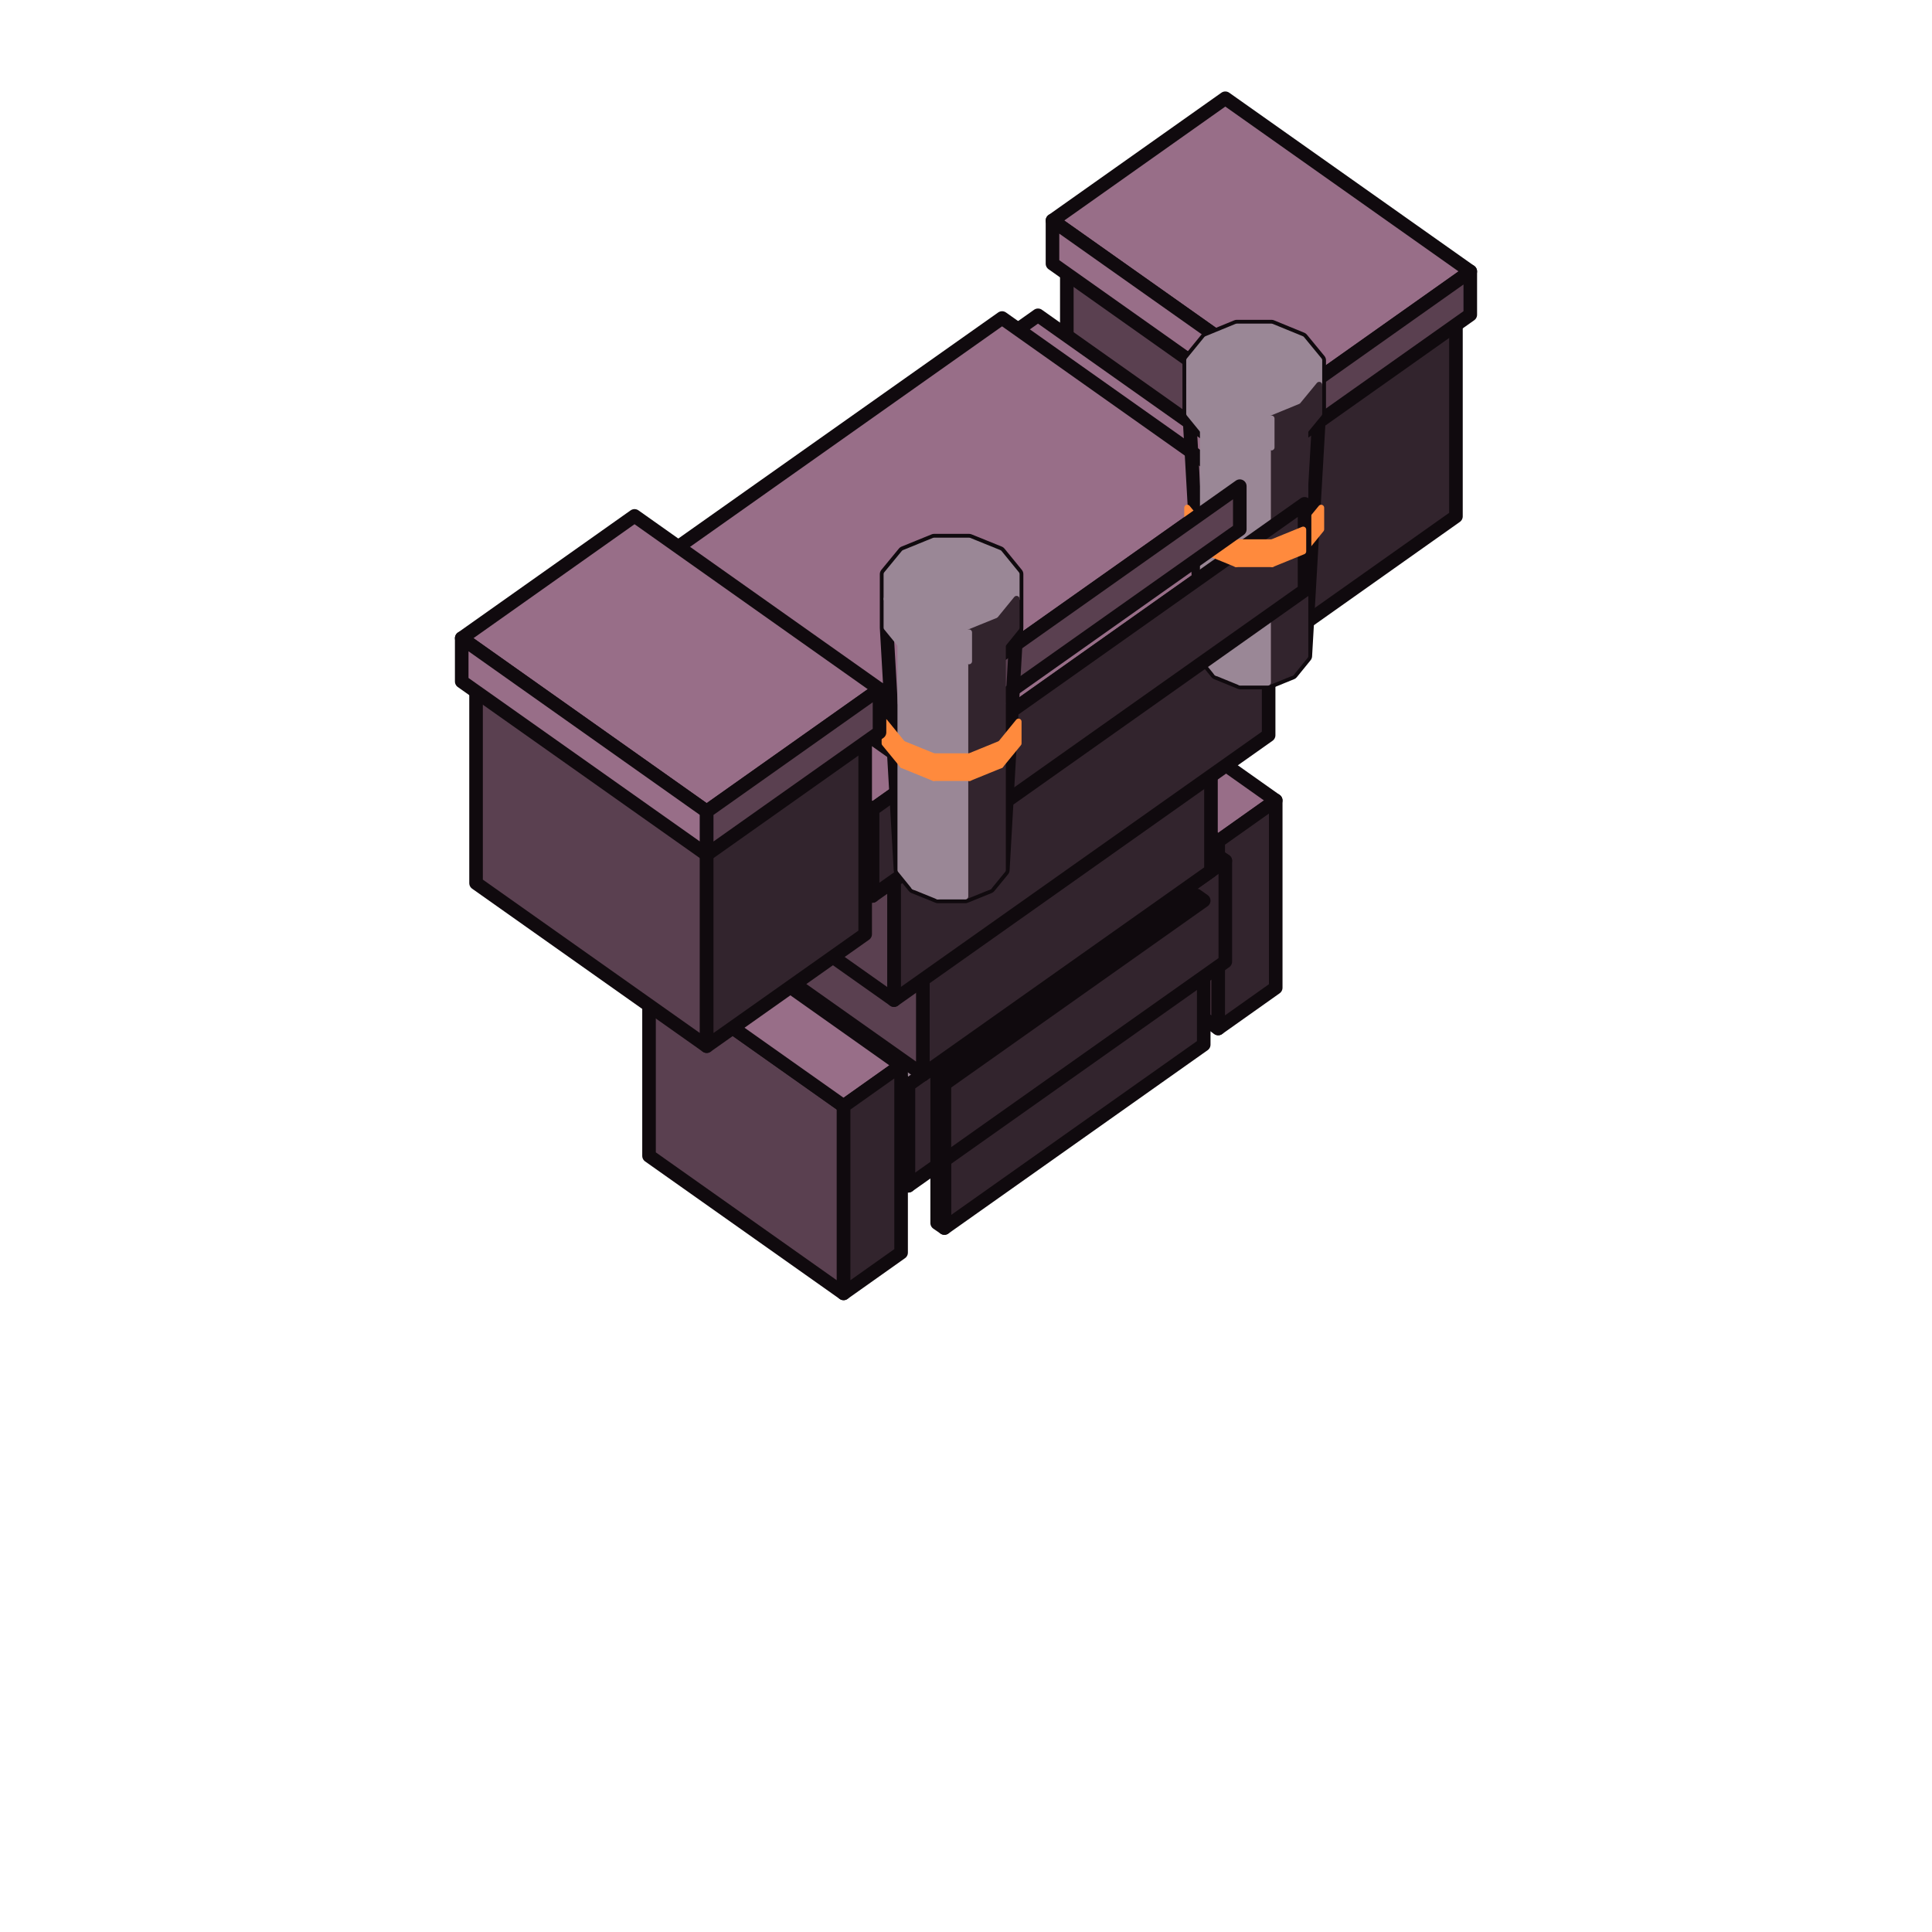
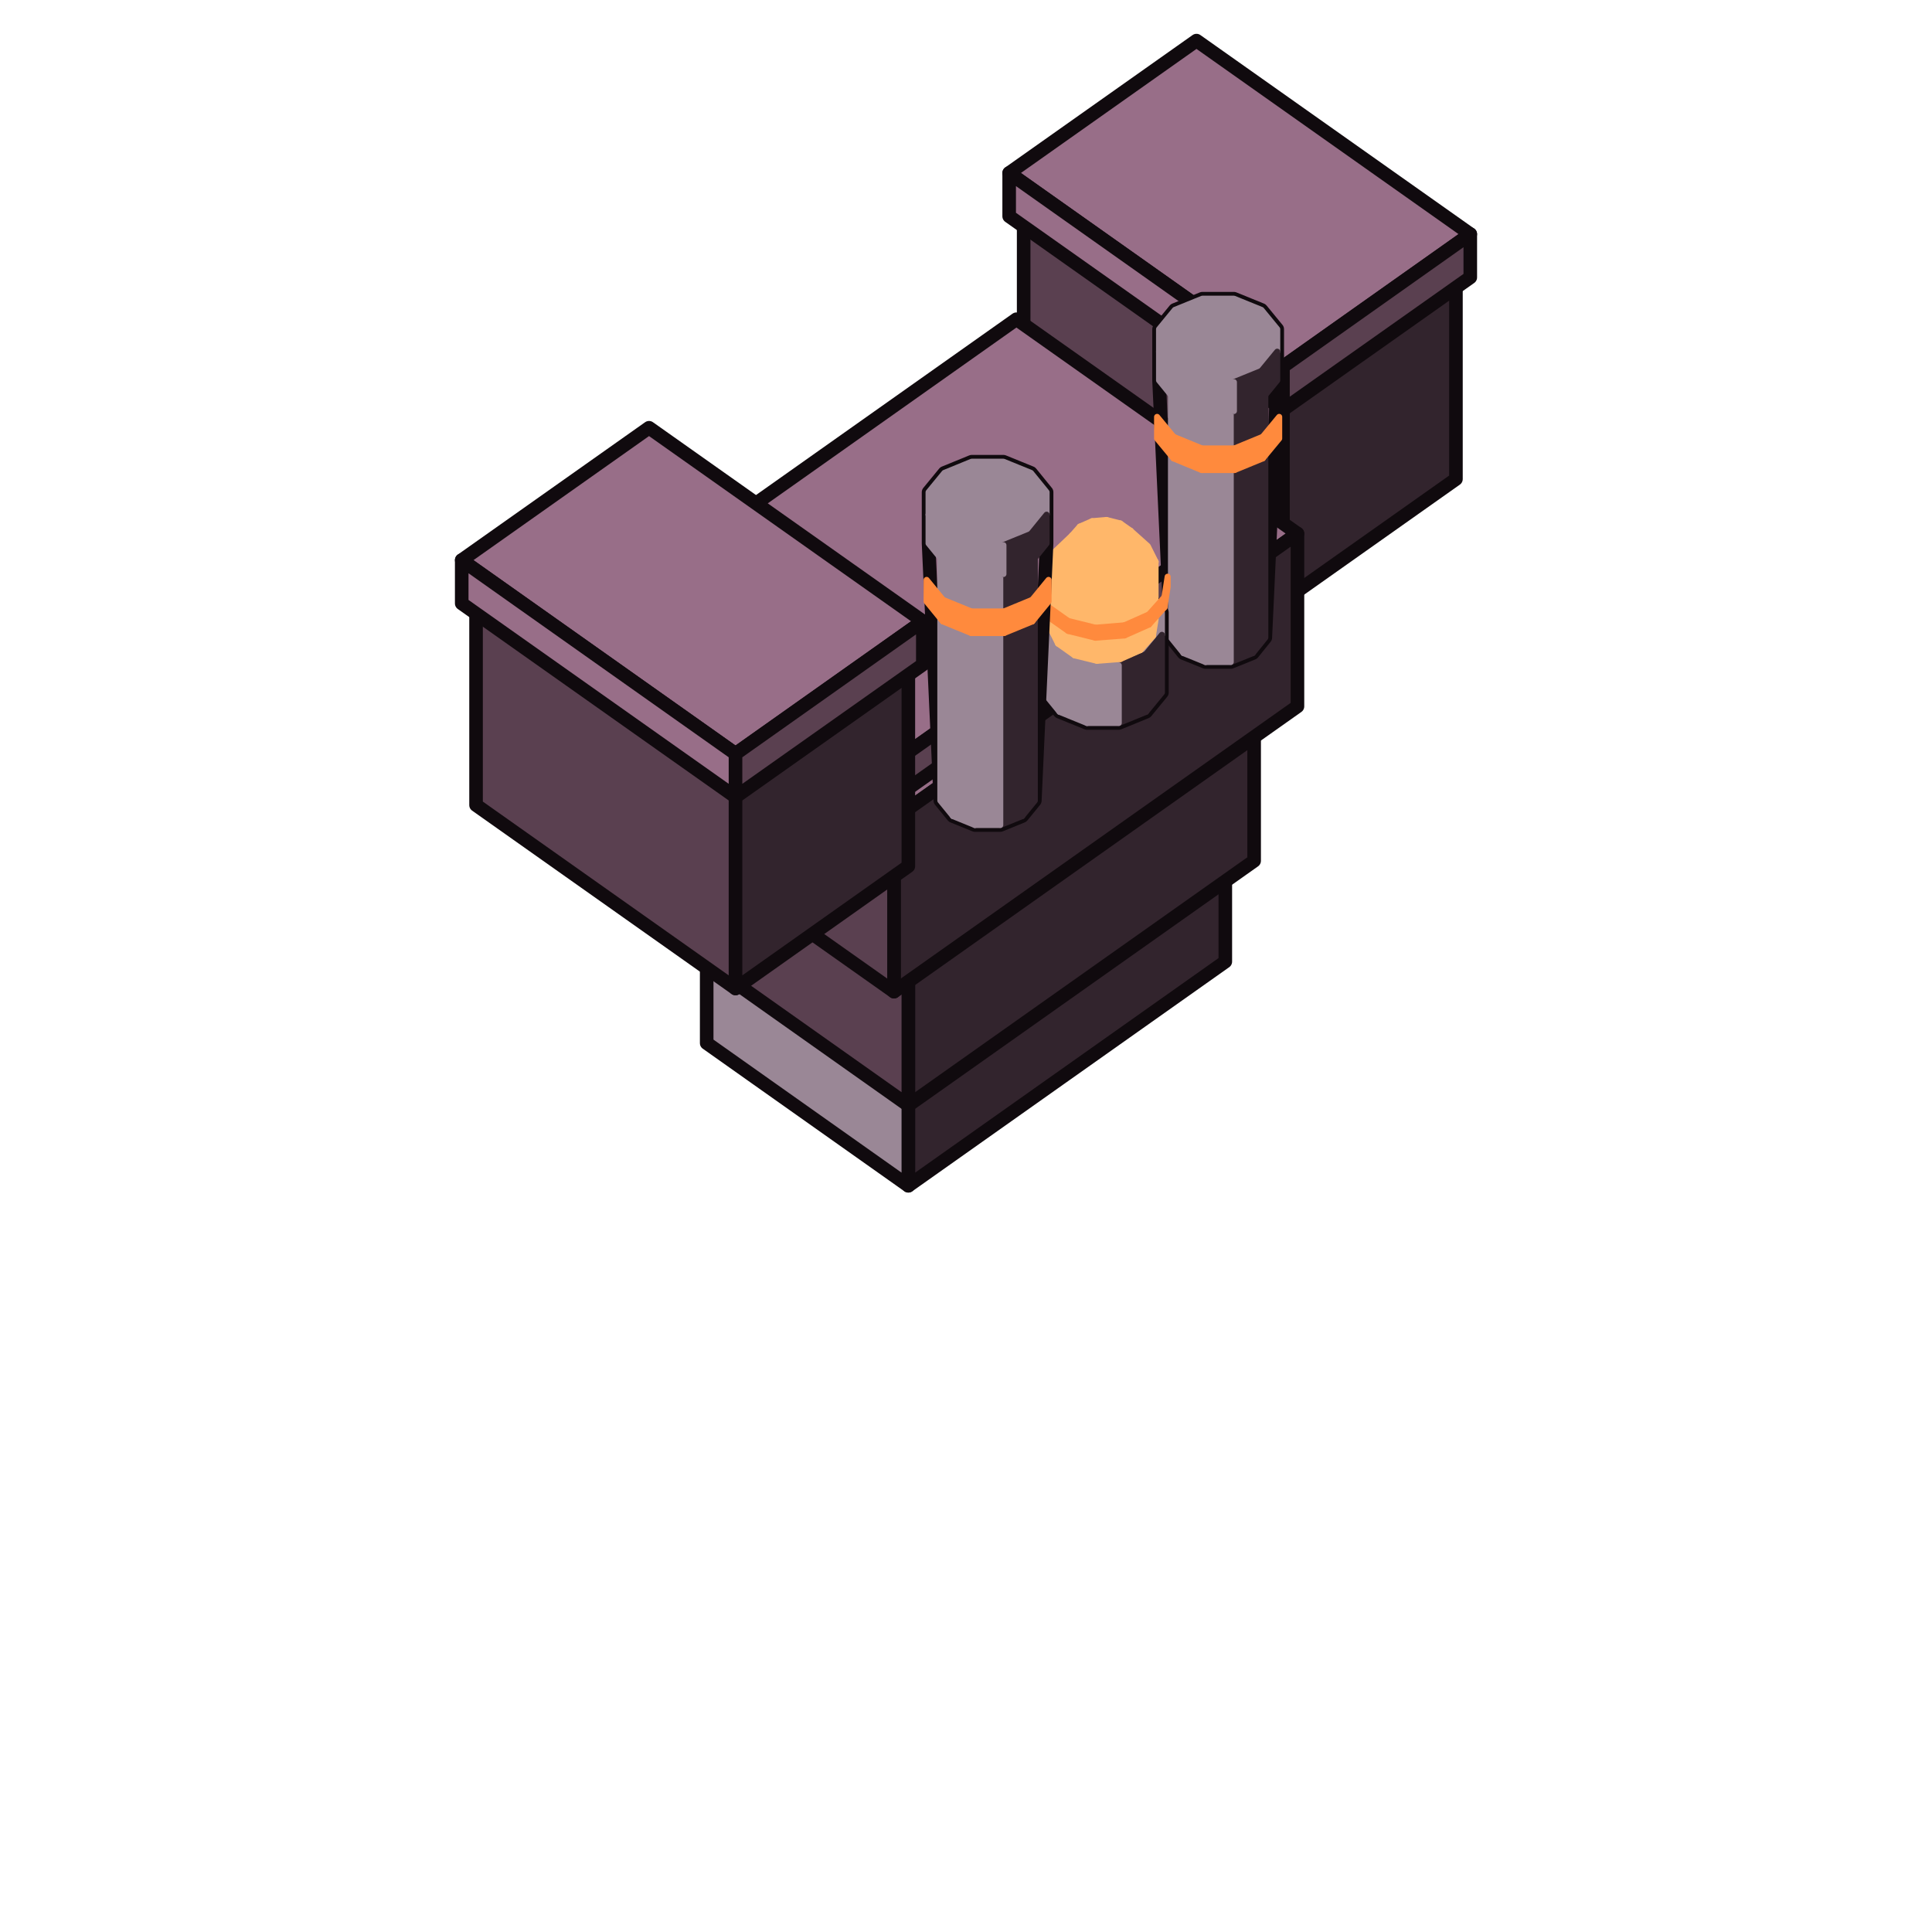
<svg xmlns="http://www.w3.org/2000/svg" viewBox="0 0 128 128" width="128" height="128" data-part-id="jugg_body" data-type="body" data-direction="west">
  <g stroke="#100a0e" stroke-width="0.9" stroke-linejoin="round">
-     <path d="M50.16 66.23 L59.7 59.48 L59.7 57.57 L50.16 64.32 Z" fill="#ff8a3d" stroke="none" />
-     <path d="M59.7 57.57 L59.13 57.17 L49.59 63.92 L50.16 64.32 Z" fill="#ff8a3d" stroke="none" />
-     <path d="M67.82 59.03 L80.71 68.14 L80.71 55.73 L67.82 46.62 Z" fill="#5a4050" />
-     <path d="M49.2 73.15 L65.43 61.67 L65.43 50.22 L49.2 61.69 Z" fill="#32242d" />
-     <path d="M49.59 65.83 L50.16 66.23 L50.16 64.32 L49.59 63.92 Z" fill="#ff8a3d" stroke="none" />
-     <path d="M84.52 53.03 L71.64 43.92 L67.82 46.62 L80.71 55.73 Z" fill="#986e88" />
-     <path d="M80.71 68.14 L84.52 65.44 L84.52 53.03 L80.71 55.73 Z" fill="#32242d" />
-     <path d="M65.43 50.22 L63.05 48.53 L46.82 60.01 L49.2 61.69 Z" fill="#986e88" />
-     <path d="M46.82 71.46 L49.2 73.15 L49.2 61.69 L46.82 60.01 Z" fill="#5a4050" />
-     <path d="M73.07 22.47 L78.8 18.42 L78.8 15.55 L73.07 19.6 Z" fill="#ff8a3d" stroke="none" />
-     <path d="M78.8 15.55 L78.22 15.15 L72.5 19.2 L73.07 19.6 Z" fill="#ff8a3d" stroke="none" />
-     <path d="M72.5 22.06 L73.07 22.47 L73.07 19.6 L72.5 19.2 Z" fill="#ff8a3d" stroke="none" />
+     <path d="M45.39 51.64 L60.66 40.84 L60.66 39.5 L45.39 50.3 Z" fill="#ff8a3d" stroke="none" />
+     <path d="M60.66 39.5 L60.18 39.16 L44.91 49.96 L45.39 50.3 Z" fill="#ff8a3d" stroke="none" />
+     <path d="M69.73 20.62 L77.36 15.22 L77.36 12.35 L69.73 17.75 Z" fill="#ff8a3d" stroke="none" />
+     <path d="M77.36 12.35 L76.79 11.95 L69.15 17.35 L69.73 17.75 Z" fill="#ff8a3d" stroke="none" />
    <path d="M81.18 57.03 L67.82 47.58 L46.82 62.43 L60.18 71.88 Z" fill="#9a8796" />
-     <path d="M62.57 81.36 L79.75 69.21 L79.75 59.67 L62.57 71.82 Z" fill="#32242d" />
-     <path d="M47.01 48.95 L60.37 39.5 L60.37 30.34 L47.01 39.79 Z" fill="#32242d" />
+     <path d="M69.15 20.21 L69.73 20.62 L69.73 17.75 L69.15 17.35 Z" fill="#ff8a3d" stroke="none" />
+     <path d="M44.43 55.57 L63.52 42.07 L63.52 26.8 L44.43 40.3 Z" fill="#32242d" />
+     <path d="M44.91 51.3 L45.39 51.64 L45.39 50.3 L44.91 49.96 Z" fill="#ff8a3d" stroke="none" />
    <path d="M60.18 78.56 L81.18 63.71 L81.18 57.03 L60.18 71.88 Z" fill="#32242d" />
-     <path d="M43.95 52.76 L64.95 37.91 L64.95 25.5 L43.95 40.35 Z" fill="#32242d" />
-     <path d="M70.68 30.84 L85.96 41.64 L85.96 28.27 L70.68 17.47 Z" fill="#5a4050" />
-     <path d="M79.75 59.67 L79.27 59.33 L62.09 71.48 L62.57 71.82 Z" fill="#5a4050" />
-     <path d="M60.37 30.34 L59.7 29.86 L46.34 39.31 L47.01 39.79 Z" fill="#5a4050" />
+     <path d="M45.39 40.18 L60.66 29.38 L60.66 28.04 L45.39 38.84 Z" fill="#ff8a3d" stroke="none" />
    <path d="M46.82 69.11 L60.18 78.56 L60.18 71.88 L46.82 62.43 Z" fill="#9a8796" />
-     <path d="M80.23 50.06 L65.91 39.94 L46.82 53.44 L61.14 63.56 Z" fill="#986e88" />
-     <path d="M96.46 20.85 L81.18 10.05 L70.68 17.47 L85.96 28.27 Z" fill="#986e88" />
-     <path d="M85.96 41.64 L96.46 34.21 L96.46 20.85 L85.96 28.27 Z" fill="#32242d" />
-     <path d="M46.05 39.89 L61.33 29.09 L61.33 27.56 L46.05 38.36 Z" fill="#ff8a3d" stroke="none" />
-     <path d="M43.0 76.58 L55.89 85.69 L55.89 73.28 L43.0 64.17 Z" fill="#5a4050" />
-     <path d="M46.34 48.48 L47.01 48.95 L47.01 39.79 L46.34 39.31 Z" fill="#32242d" />
-     <path d="M61.33 27.56 L60.75 27.16 L45.48 37.96 L46.05 38.36 Z" fill="#ff8a3d" stroke="none" />
-     <path d="M62.09 81.03 L62.57 81.36 L62.57 71.82 L62.09 71.48 Z" fill="#32242d" />
-     <path d="M97.41 17.98 L81.18 6.51 L69.73 14.61 L85.96 26.08 Z" fill="#986e88" />
-     <path d="M64.95 25.5 L64.19 24.96 L43.19 39.81 L43.95 40.35 Z" fill="#5a4050" />
-     <path d="M61.14 71.2 L80.23 57.7 L80.23 50.06 L61.14 63.56 Z" fill="#32242d" />
-     <path d="M46.82 61.08 L61.14 71.2 L61.14 63.56 L46.82 53.44 Z" fill="#5a4050" />
-     <path d="M59.7 70.58 L46.82 61.47 L43.0 64.17 L55.89 73.28 Z" fill="#986e88" />
-     <path d="M55.89 85.69 L59.7 82.99 L59.7 70.58 L55.89 73.28 Z" fill="#32242d" />
-     <path d="M69.73 17.47 L85.96 28.95 L85.96 26.08 L69.73 14.61 Z" fill="#986e88" />
-     <path d="M43.19 52.22 L43.95 52.76 L43.95 40.35 L43.19 39.81 Z" fill="#32242d" />
-     <path d="M84.05 40.12 L67.34 28.31 L42.52 45.86 L59.23 57.67 Z" fill="#986e88" />
-     <path d="M45.48 39.48 L46.05 39.89 L46.05 38.36 L45.48 37.96 Z" fill="#ff8a3d" stroke="none" />
-     <path d="M85.96 28.95 L97.41 20.85 L97.41 17.98 L85.96 26.08 Z" fill="#5a4050" />
-     <path d="M59.23 66.26 L84.05 48.71 L84.05 40.12 L59.23 57.67 Z" fill="#32242d" />
-     <path d="M86.43 33.38 L68.77 20.89 L40.14 41.14 L57.8 53.63 Z" fill="#986e88" />
-     <path d="M42.52 54.45 L59.23 66.26 L59.23 57.67 L42.52 45.86 Z" fill="#5a4050" />
-     <path d="M82.14 32.21 L66.39 21.07 L44.43 36.59 L60.18 47.73 Z" fill="#986e88" />
-     <path d="M78.79 23.87 L79.94 22.46 L81.94 21.64 L84.24 21.64 L86.24 22.46 L87.4 23.87 L87.4 27.41 L86.48 43.46 L85.57 44.58 L84.0 45.22 L82.18 45.22 L80.61 44.58 L79.7 43.46 L78.79 27.41 Z" fill="none" />
-     <path d="M79.7 43.46 L80.61 44.58 L80.61 28.35 L79.7 27.24 Z" fill="#9a8796" stroke="#9a8796" stroke-width="0.4" />
-     <path d="M85.57 44.58 L86.48 43.46 L86.48 27.24 L85.57 28.35 Z" fill="#32242d" stroke="#32242d" stroke-width="0.4" />
-     <path d="M80.61 44.58 L82.18 45.22 L82.18 28.99 L80.61 28.35 Z" fill="#9a8796" stroke="#9a8796" stroke-width="0.4" />
-     <path d="M84.0 45.22 L85.57 44.58 L85.57 28.35 L84.0 28.99 Z" fill="#32242d" stroke="#32242d" stroke-width="0.4" />
-     <path d="M82.18 45.22 L84.0 45.22 L84.0 28.99 L82.18 28.99 Z" fill="#9a8796" stroke="#9a8796" stroke-width="0.4" />
-     <path d="M78.66 35.07 L79.85 36.53 L79.85 35.09 L78.66 33.64 Z" fill="#ff8a3d" stroke="#ff8a3d" stroke-width="0.4" />
-     <path d="M86.34 36.53 L87.53 35.07 L87.53 33.64 L86.34 35.09 Z" fill="#ff8a3d" stroke="#ff8a3d" stroke-width="0.4" />
-     <path d="M57.8 59.36 L86.43 39.11 L86.43 33.38 L57.8 53.63 Z" fill="#32242d" />
-     <path d="M79.85 36.53 L81.9 37.37 L81.9 35.93 L79.85 35.09 Z" fill="#ff8a3d" stroke="#ff8a3d" stroke-width="0.4" />
-     <path d="M84.28 37.37 L86.34 36.53 L86.34 35.09 L84.28 35.93 Z" fill="#ff8a3d" stroke="#ff8a3d" stroke-width="0.4" />
-     <path d="M81.9 37.37 L84.28 37.37 L84.28 35.93 L81.9 35.93 Z" fill="#ff8a3d" stroke="#ff8a3d" stroke-width="0.4" />
-     <path d="M60.18 50.59 L82.14 35.07 L82.14 32.21 L60.18 47.73 Z" fill="#5a4050" />
-     <path d="M40.14 46.87 L57.8 59.36 L57.8 53.63 L40.14 41.14 Z" fill="#5a4050" />
-     <path d="M79.94 22.46 L78.79 23.87 L78.79 25.5 L79.94 26.91 L81.94 27.73 L84.24 27.73 L86.24 26.91 L87.4 25.5 L87.4 23.87 L86.24 22.46 L84.24 21.64 L81.94 21.64 Z" fill="#9a8796" stroke="#9a8796" stroke-width="0.4" />
-     <path d="M33.93 50.14 L39.66 46.09 L39.66 43.23 L33.93 47.28 Z" fill="#ff8a3d" stroke="none" />
-     <path d="M44.43 39.46 L60.18 50.59 L60.18 47.73 L44.43 36.59 Z" fill="#986e88" />
-     <path d="M39.66 43.23 L39.09 42.82 L33.36 46.87 L33.93 47.28 Z" fill="#ff8a3d" stroke="none" />
-     <path d="M78.79 27.41 L79.94 28.82 L79.94 26.91 L78.79 25.5 Z" fill="#9a8796" stroke="#9a8796" stroke-width="0.4" />
-     <path d="M86.24 28.82 L87.4 27.41 L87.4 25.5 L86.24 26.91 Z" fill="#32242d" stroke="#32242d" stroke-width="0.4" />
-     <path d="M33.36 49.74 L33.93 50.14 L33.93 47.28 L33.36 46.87 Z" fill="#ff8a3d" stroke="none" />
-     <path d="M79.94 28.82 L81.94 29.64 L81.94 27.73 L79.94 26.91 Z" fill="#9a8796" stroke="#9a8796" stroke-width="0.4" />
-     <path d="M84.24 29.64 L86.24 28.82 L86.24 26.91 L84.24 27.73 Z" fill="#32242d" stroke="#32242d" stroke-width="0.4" />
-     <path d="M81.94 29.64 L84.24 29.64 L84.24 27.73 L81.94 27.73 Z" fill="#9a8796" stroke="#9a8796" stroke-width="0.4" />
-     <path d="M31.54 58.51 L46.82 69.31 L46.82 55.95 L31.54 45.15 Z" fill="#5a4050" />
-     <path d="M58.74 38.04 L59.9 36.63 L61.89 35.82 L64.2 35.82 L66.2 36.63 L67.35 38.04 L67.35 41.58 L66.44 57.64 L65.53 58.75 L63.95 59.39 L62.14 59.39 L60.56 58.75 L59.66 57.64 L58.74 41.58 Z" fill="none" />
-     <path d="M59.66 57.64 L60.56 58.75 L60.56 42.52 L59.66 41.41 Z" fill="#9a8796" stroke="#9a8796" stroke-width="0.4" />
-     <path d="M65.53 58.75 L66.44 57.64 L66.44 41.41 L65.53 42.52 Z" fill="#32242d" stroke="#32242d" stroke-width="0.4" />
-     <path d="M57.32 48.52 L42.04 37.72 L31.54 45.15 L46.82 55.95 Z" fill="#986e88" />
-     <path d="M60.56 58.75 L62.14 59.39 L62.14 43.17 L60.56 42.52 Z" fill="#9a8796" stroke="#9a8796" stroke-width="0.4" />
-     <path d="M63.95 59.39 L65.53 58.75 L65.53 42.52 L63.95 43.17 Z" fill="#32242d" stroke="#32242d" stroke-width="0.4" />
-     <path d="M62.14 59.39 L63.95 59.39 L63.95 43.17 L62.14 43.17 Z" fill="#9a8796" stroke="#9a8796" stroke-width="0.4" />
-     <path d="M58.61 49.25 L59.8 50.7 L59.8 49.27 L58.61 47.81 Z" fill="#ff8a3d" stroke="#ff8a3d" stroke-width="0.4" />
-     <path d="M66.29 50.7 L67.48 49.25 L67.48 47.81 L66.29 49.27 Z" fill="#ff8a3d" stroke="#ff8a3d" stroke-width="0.4" />
-     <path d="M46.82 69.31 L57.32 61.89 L57.32 48.52 L46.82 55.95 Z" fill="#32242d" />
-     <path d="M59.8 50.7 L61.86 51.54 L61.86 50.11 L59.8 49.27 Z" fill="#ff8a3d" stroke="#ff8a3d" stroke-width="0.4" />
-     <path d="M64.23 51.54 L66.29 50.7 L66.29 49.27 L64.23 50.11 Z" fill="#ff8a3d" stroke="#ff8a3d" stroke-width="0.4" />
-     <path d="M61.86 51.54 L64.23 51.54 L64.23 50.11 L61.86 50.11 Z" fill="#ff8a3d" stroke="#ff8a3d" stroke-width="0.4" />
-     <path d="M58.27 45.66 L42.04 34.18 L30.59 42.28 L46.82 53.76 Z" fill="#986e88" />
-     <path d="M59.9 36.63 L58.74 38.04 L58.74 39.68 L59.9 41.09 L61.89 41.9 L64.2 41.9 L66.2 41.09 L67.35 39.68 L67.35 38.04 L66.2 36.63 L64.2 35.82 L61.89 35.82 Z" fill="#9a8796" stroke="#9a8796" stroke-width="0.4" />
-     <path d="M30.59 45.15 L46.82 56.62 L46.82 53.76 L30.59 42.28 Z" fill="#986e88" />
-     <path d="M58.74 41.58 L59.9 43.0 L59.9 41.09 L58.74 39.68 Z" fill="#9a8796" stroke="#9a8796" stroke-width="0.4" />
-     <path d="M66.2 43.0 L67.35 41.58 L67.35 39.68 L66.2 41.09 Z" fill="#32242d" stroke="#32242d" stroke-width="0.4" />
-     <path d="M46.82 56.62 L58.27 48.52 L58.27 45.66 L46.82 53.76 Z" fill="#5a4050" />
-     <path d="M59.9 43.0 L61.89 43.81 L61.89 41.9 L59.9 41.09 Z" fill="#9a8796" stroke="#9a8796" stroke-width="0.4" />
-     <path d="M64.2 43.81 L66.2 43.0 L66.2 41.09 L64.2 41.9 Z" fill="#32242d" stroke="#32242d" stroke-width="0.4" />
-     <path d="M61.89 43.81 L64.2 43.81 L64.2 41.9 L61.89 41.9 Z" fill="#9a8796" stroke="#9a8796" stroke-width="0.4" />
+     <path d="M60.66 28.04 L60.18 27.71 L44.91 38.51 L45.39 38.84 Z" fill="#ff8a3d" stroke="none" />
+     <path d="M63.52 26.8 L62.57 26.12 L43.48 39.62 L44.43 40.3 Z" fill="#5a4050" />
+     <path d="M83.09 47.48 L66.86 36.0 L43.95 52.2 L60.18 63.68 Z" fill="#986e88" />
+     <path d="M43.48 54.89 L44.43 55.57 L44.43 40.3 L43.48 39.62 Z" fill="#32242d" />
+     <path d="M67.82 27.69 L85.0 39.84 L85.0 26.48 L67.82 14.33 Z" fill="#5a4050" />
+     <path d="M60.18 73.23 L83.09 57.03 L83.09 47.48 L60.18 63.68 Z" fill="#32242d" />
+     <path d="M96.46 18.38 L79.27 6.23 L67.82 14.33 L85.0 26.48 Z" fill="#986e88" />
+     <path d="M44.91 39.84 L45.39 40.18 L45.39 38.84 L44.91 38.51 Z" fill="#ff8a3d" stroke="none" />
+     <path d="M85.0 39.84 L96.46 31.74 L96.46 18.38 L85.0 26.48 Z" fill="#32242d" />
+     <path d="M97.41 15.51 L79.27 2.69 L66.86 11.46 L85.0 24.29 Z" fill="#986e88" />
+     <path d="M43.95 61.75 L60.18 73.23 L60.18 63.68 L43.95 52.2 Z" fill="#5a4050" />
+     <path d="M66.86 14.33 L85.0 27.15 L85.0 24.29 L66.86 11.46 Z" fill="#986e88" />
+     <path d="M85.96 35.35 L67.34 22.19 L40.61 41.09 L59.23 54.25 Z" fill="#986e88" />
+     <path d="M84.05 32.96 L67.34 21.15 L42.52 38.7 L59.23 50.51 Z" fill="#986e88" />
+     <path d="M85.0 27.15 L97.41 18.38 L97.41 15.51 L85.0 24.29 Z" fill="#5a4050" />
+     <path d="M59.23 65.7 L85.96 46.8 L85.96 35.35 L59.23 54.25 Z" fill="#32242d" />
+     <path d="M40.61 52.54 L59.23 65.7 L59.23 54.25 L40.61 41.09 Z" fill="#5a4050" />
+     <path d="M59.23 52.9 L84.05 35.35 L84.05 32.96 L59.23 50.51 Z" fill="#5a4050" />
+     <path d="M76.79 21.81 L77.84 20.53 L79.66 19.79 L81.75 19.79 L83.57 20.53 L84.62 21.81 L84.62 25.2 L83.83 42.24 L83.0 43.27 L81.54 43.86 L79.87 43.86 L78.41 43.27 L77.58 42.24 L76.79 25.2 Z" fill="none" />
+     <path d="M77.58 42.24 L78.41 43.27 L78.41 26.08 L77.58 25.06 Z" fill="#9a8796" stroke="#9a8796" stroke-width="0.4" />
+     <path d="M83.0 43.27 L83.83 42.24 L83.83 25.06 L83.0 26.08 Z" fill="#32242d" stroke="#32242d" stroke-width="0.4" />
+     <path d="M78.41 43.27 L79.87 43.86 L79.87 26.68 L78.41 26.08 Z" fill="#9a8796" stroke="#9a8796" stroke-width="0.4" />
+     <path d="M81.54 43.86 L83.0 43.27 L83.0 26.08 L81.54 26.68 Z" fill="#32242d" stroke="#32242d" stroke-width="0.4" />
+     <path d="M79.87 43.86 L81.54 43.86 L81.54 26.68 L79.87 26.68 Z" fill="#9a8796" stroke="#9a8796" stroke-width="0.4" />
+     <path d="M69.16 40.58 L70.2 39.29 L72.02 38.55 L74.12 38.55 L75.93 39.29 L76.98 40.58 L76.98 45.88 L75.93 47.16 L74.12 47.9 L72.02 47.9 L70.2 47.16 L69.16 45.88 Z" fill="none" />
+     <path d="M42.52 41.09 L59.23 52.9 L59.23 50.51 L42.52 38.7 Z" fill="#986e88" />
+     <path d="M33.45 46.27 L41.09 40.87 L41.09 38.0 L33.45 43.4 Z" fill="#ff8a3d" stroke="none" />
+     <path d="M70.2 39.29 L69.16 40.58 L69.16 42.06 L70.2 43.34 L72.02 44.08 L74.12 44.08 L75.93 43.34 L76.98 42.06 L76.98 40.58 L75.93 39.29 L74.12 38.55 L72.02 38.55 Z" fill="#9a8796" stroke="#9a8796" stroke-width="0.4" />
+     <path d="M69.16 45.88 L70.2 47.16 L70.2 43.34 L69.16 42.06 Z" fill="#9a8796" stroke="#9a8796" stroke-width="0.4" />
+     <path d="M75.93 47.16 L76.98 45.88 L76.98 42.06 L75.93 43.34 Z" fill="#32242d" stroke="#32242d" stroke-width="0.4" />
+     <path d="M41.09 38.0 L40.52 37.6 L32.88 43.0 L33.45 43.4 Z" fill="#ff8a3d" stroke="none" />
+     <path d="M70.2 47.16 L72.02 47.9 L72.02 44.08 L70.2 43.34 Z" fill="#9a8796" stroke="#9a8796" stroke-width="0.4" />
+     <path d="M74.12 47.9 L75.93 47.16 L75.93 43.34 L74.12 44.08 Z" fill="#32242d" stroke="#32242d" stroke-width="0.4" />
+     <path d="M72.02 47.9 L74.12 47.9 L74.12 44.08 L72.02 44.08 Z" fill="#9a8796" stroke="#9a8796" stroke-width="0.4" />
+     <path d="M76.38 42.14 L76.56 41.04 L76.56 37.22 L76.38 38.32 Z" fill="#ffb76a" stroke="#ffb76a" stroke-width="0.4" />
+     <path d="M76.66 29.05 L77.75 30.37 L77.75 28.94 L76.66 27.62 Z" fill="#ff8a3d" stroke="#ff8a3d" stroke-width="0.4" />
+     <path d="M83.66 30.37 L84.75 29.05 L84.75 27.62 L83.66 28.94 Z" fill="#ff8a3d" stroke="#ff8a3d" stroke-width="0.4" />
+     <path d="M77.15 40.23 L77.36 38.88 L77.36 38.21 L77.15 39.56 Z" fill="#ff8a3d" stroke="#ff8a3d" stroke-width="0.4" />
+     <path d="M69.58 41.6 L70.1 42.64 L70.1 38.82 L69.58 37.78 Z" fill="#ffb76a" stroke="#ffb76a" stroke-width="0.4" />
+     <path d="M32.88 45.86 L33.45 46.27 L33.45 43.4 L32.88 43.0 Z" fill="#ff8a3d" stroke="none" />
+     <path d="M76.56 37.22 L76.04 36.18 L74.9 35.16 L75.22 35.8 Z" fill="#ffb76a" stroke="#ffb76a" stroke-width="0.4" />
+     <path d="M75.55 43.07 L76.38 42.14 L76.38 38.32 L75.55 39.26 Z" fill="#ffb76a" stroke="#ffb76a" stroke-width="0.4" />
+     <path d="M68.78 39.56 L69.41 40.84 L69.41 40.18 L68.78 38.89 Z" fill="#ff8a3d" stroke="#ff8a3d" stroke-width="0.4" />
+     <path d="M77.75 30.37 L79.62 31.14 L79.62 29.71 L77.75 28.94 Z" fill="#ff8a3d" stroke="#ff8a3d" stroke-width="0.4" />
+     <path d="M81.79 31.14 L83.66 30.37 L83.66 28.94 L81.79 29.71 Z" fill="#ff8a3d" stroke="#ff8a3d" stroke-width="0.4" />
+     <path d="M69.76 36.68 L69.58 37.78 L70.92 36.14 L71.03 35.47 Z" fill="#ffb76a" stroke="#ffb76a" stroke-width="0.4" />
+     <path d="M70.1 42.64 L71.2 43.42 L71.2 39.6 L70.1 38.82 Z" fill="#ffb76a" stroke="#ffb76a" stroke-width="0.4" />
+     <path d="M73.31 34.45 L72.36 34.53 L73.07 35.4 L73.07 35.4 Z" fill="#ffb76a" stroke="#ffb76a" stroke-width="0.4" />
+     <path d="M74.22 34.68 L73.31 34.45 L73.07 35.4 L73.07 35.4 Z" fill="#ffb76a" stroke="#ffb76a" stroke-width="0.4" />
+     <path d="M76.12 41.38 L77.15 40.23 L77.15 39.56 L76.12 40.71 Z" fill="#ff8a3d" stroke="#ff8a3d" stroke-width="0.4" />
+     <path d="M72.36 34.53 L71.54 34.89 L73.07 35.4 L73.07 35.4 Z" fill="#ffb76a" stroke="#ffb76a" stroke-width="0.4" />
+     <path d="M79.62 31.14 L81.79 31.14 L81.79 29.71 L79.62 29.71 Z" fill="#ff8a3d" stroke="#ff8a3d" stroke-width="0.4" />
+     <path d="M74.23 43.66 L75.55 43.07 L75.55 39.26 L74.23 39.84 Z" fill="#ffb76a" stroke="#ffb76a" stroke-width="0.4" />
+     <path d="M74.9 35.16 L74.22 34.68 L73.07 35.4 L73.07 35.4 Z" fill="#ffb76a" stroke="#ffb76a" stroke-width="0.4" />
+     <path d="M76.38 38.32 L76.56 37.22 L75.22 35.8 L75.11 36.48 Z" fill="#ffb76a" stroke="#ffb76a" stroke-width="0.4" />
+     <path d="M71.54 34.89 L71.03 35.47 L73.07 35.4 L73.07 35.4 Z" fill="#ffb76a" stroke="#ffb76a" stroke-width="0.4" />
+     <path d="M71.2 43.42 L72.68 43.78 L72.68 39.97 L71.2 39.6 Z" fill="#ffb76a" stroke="#ffb76a" stroke-width="0.4" />
+     <path d="M75.22 35.8 L74.9 35.16 L73.07 35.4 L73.07 35.4 Z" fill="#ffb76a" stroke="#ffb76a" stroke-width="0.4" />
+     <path d="M72.68 43.78 L74.23 43.66 L74.23 39.84 L72.68 39.97 Z" fill="#ffb76a" stroke="#ffb76a" stroke-width="0.4" />
+     <path d="M69.41 40.84 L70.77 41.8 L70.77 41.14 L69.41 40.18 Z" fill="#ff8a3d" stroke="#ff8a3d" stroke-width="0.4" />
+     <path d="M69.58 37.78 L70.1 38.82 L71.24 36.79 L70.92 36.14 Z" fill="#ffb76a" stroke="#ffb76a" stroke-width="0.4" />
+     <path d="M71.03 35.47 L70.92 36.14 L73.07 35.4 L73.07 35.4 Z" fill="#ffb76a" stroke="#ffb76a" stroke-width="0.4" />
+     <path d="M77.84 20.53 L76.79 21.81 L76.79 23.3 L77.84 24.58 L79.66 25.32 L81.75 25.32 L83.57 24.58 L84.62 23.3 L84.62 21.81 L83.57 20.53 L81.75 19.79 L79.66 19.79 Z" fill="#9a8796" stroke="#9a8796" stroke-width="0.4" />
+     <path d="M75.11 36.48 L75.22 35.8 L73.07 35.4 L73.07 35.4 Z" fill="#ffb76a" stroke="#ffb76a" stroke-width="0.4" />
+     <path d="M70.92 36.14 L71.24 36.79 L73.07 35.4 L73.07 35.4 Z" fill="#ffb76a" stroke="#ffb76a" stroke-width="0.4" />
+     <path d="M74.5 42.1 L76.12 41.38 L76.12 40.71 L74.5 41.43 Z" fill="#ff8a3d" stroke="#ff8a3d" stroke-width="0.4" />
+     <path d="M75.55 39.26 L76.38 38.32 L75.11 36.48 L74.6 37.05 Z" fill="#ffb76a" stroke="#ffb76a" stroke-width="0.4" />
+     <path d="M74.6 37.05 L75.11 36.48 L73.07 35.4 L73.07 35.4 Z" fill="#ffb76a" stroke="#ffb76a" stroke-width="0.4" />
+     <path d="M71.24 36.79 L71.92 37.27 L73.07 35.4 L73.07 35.4 Z" fill="#ffb76a" stroke="#ffb76a" stroke-width="0.4" />
+     <path d="M70.77 41.8 L72.58 42.25 L72.58 41.59 L70.77 41.14 Z" fill="#ff8a3d" stroke="#ff8a3d" stroke-width="0.4" />
+     <path d="M73.78 37.41 L74.6 37.05 L73.07 35.4 L73.07 35.4 Z" fill="#ffb76a" stroke="#ffb76a" stroke-width="0.4" />
+     <path d="M70.1 38.82 L71.2 39.6 L71.92 37.27 L71.24 36.79 Z" fill="#ffb76a" stroke="#ffb76a" stroke-width="0.4" />
+     <path d="M72.58 42.25 L74.5 42.1 L74.5 41.43 L72.58 41.59 Z" fill="#ff8a3d" stroke="#ff8a3d" stroke-width="0.4" />
+     <path d="M71.92 37.27 L72.83 37.49 L73.07 35.4 L73.07 35.4 Z" fill="#ffb76a" stroke="#ffb76a" stroke-width="0.4" />
+     <path d="M72.83 37.49 L73.78 37.41 L73.07 35.4 L73.07 35.4 Z" fill="#ffb76a" stroke="#ffb76a" stroke-width="0.4" />
+     <path d="M76.79 25.2 L77.84 26.49 L77.84 24.58 L76.79 23.3 Z" fill="#9a8796" stroke="#9a8796" stroke-width="0.4" />
+     <path d="M83.57 26.49 L84.62 25.2 L84.62 23.3 L83.57 24.58 Z" fill="#32242d" stroke="#32242d" stroke-width="0.4" />
+     <path d="M74.23 39.84 L75.55 39.26 L74.6 37.05 L73.78 37.41 Z" fill="#ffb76a" stroke="#ffb76a" stroke-width="0.4" />
+     <path d="M71.2 39.6 L72.68 39.97 L72.83 37.49 L71.92 37.27 Z" fill="#ffb76a" stroke="#ffb76a" stroke-width="0.4" />
+     <path d="M72.68 39.97 L74.23 39.84 L73.78 37.41 L72.83 37.49 Z" fill="#ffb76a" stroke="#ffb76a" stroke-width="0.4" />
+     <path d="M77.84 26.49 L79.66 27.23 L79.66 25.32 L77.84 24.58 Z" fill="#9a8796" stroke="#9a8796" stroke-width="0.4" />
+     <path d="M81.75 27.23 L83.57 26.49 L83.57 24.58 L81.75 25.32 Z" fill="#32242d" stroke="#32242d" stroke-width="0.4" />
+     <path d="M79.66 27.23 L81.75 27.23 L81.75 25.32 L79.66 25.32 Z" fill="#9a8796" stroke="#9a8796" stroke-width="0.4" />
+     <path d="M61.52 32.61 L62.57 31.33 L64.38 30.59 L66.48 30.59 L68.3 31.33 L69.34 32.61 L69.34 36.0 L68.56 53.04 L67.72 54.07 L66.27 54.66 L64.59 54.66 L63.14 54.07 L62.3 53.04 L61.52 36.0 Z" fill="none" />
+     <path d="M62.3 53.04 L63.14 54.07 L63.14 36.88 L62.3 35.86 Z" fill="#9a8796" stroke="#9a8796" stroke-width="0.4" />
+     <path d="M67.72 54.07 L68.56 53.04 L68.56 35.86 L67.72 36.88 Z" fill="#32242d" stroke="#32242d" stroke-width="0.4" />
+     <path d="M63.14 54.07 L64.59 54.66 L64.59 37.48 L63.14 36.88 Z" fill="#9a8796" stroke="#9a8796" stroke-width="0.4" />
+     <path d="M66.27 54.66 L67.72 54.07 L67.72 36.88 L66.27 37.48 Z" fill="#32242d" stroke="#32242d" stroke-width="0.4" />
+     <path d="M64.59 54.66 L66.27 54.66 L66.27 37.48 L64.59 37.48 Z" fill="#9a8796" stroke="#9a8796" stroke-width="0.4" />
+     <path d="M31.54 53.34 L48.73 65.49 L48.73 52.13 L31.54 39.98 Z" fill="#5a4050" />
+     <path d="M60.18 44.03 L43.0 31.88 L31.54 39.98 L48.73 52.13 Z" fill="#986e88" />
+     <path d="M48.73 65.49 L60.18 57.39 L60.18 44.03 L48.73 52.13 Z" fill="#32242d" />
+     <path d="M61.14 41.16 L43.0 28.34 L30.59 37.11 L48.73 49.94 Z" fill="#986e88" />
+     <path d="M61.39 39.85 L62.47 41.17 L62.47 39.74 L61.39 38.42 Z" fill="#ff8a3d" stroke="#ff8a3d" stroke-width="0.4" />
+     <path d="M68.39 41.17 L69.47 39.85 L69.47 38.42 L68.39 39.74 Z" fill="#ff8a3d" stroke="#ff8a3d" stroke-width="0.4" />
+     <path d="M62.47 41.17 L64.35 41.94 L64.35 40.51 L62.47 39.74 Z" fill="#ff8a3d" stroke="#ff8a3d" stroke-width="0.4" />
+     <path d="M66.52 41.94 L68.39 41.17 L68.39 39.74 L66.52 40.51 Z" fill="#ff8a3d" stroke="#ff8a3d" stroke-width="0.4" />
+     <path d="M64.35 41.94 L66.52 41.94 L66.52 40.51 L64.35 40.51 Z" fill="#ff8a3d" stroke="#ff8a3d" stroke-width="0.4" />
+     <path d="M62.57 31.33 L61.52 32.61 L61.52 34.1 L62.57 35.38 L64.38 36.12 L66.48 36.12 L68.3 35.38 L69.34 34.1 L69.34 32.61 L68.3 31.33 L66.48 30.59 L64.38 30.59 Z" fill="#9a8796" stroke="#9a8796" stroke-width="0.4" />
+     <path d="M61.52 36.0 L62.57 37.29 L62.57 35.38 L61.52 34.1 Z" fill="#9a8796" stroke="#9a8796" stroke-width="0.4" />
+     <path d="M68.3 37.29 L69.34 36.0 L69.34 34.1 L68.3 35.38 Z" fill="#32242d" stroke="#32242d" stroke-width="0.4" />
+     <path d="M30.59 39.98 L48.73 52.8 L48.73 49.94 L30.59 37.11 Z" fill="#986e88" />
+     <path d="M62.57 37.29 L64.38 38.03 L64.38 36.12 L62.57 35.38 Z" fill="#9a8796" stroke="#9a8796" stroke-width="0.4" />
+     <path d="M66.48 38.03 L68.3 37.29 L68.3 35.38 L66.48 36.12 Z" fill="#32242d" stroke="#32242d" stroke-width="0.4" />
+     <path d="M64.38 38.03 L66.48 38.03 L66.48 36.12 L64.38 36.12 Z" fill="#9a8796" stroke="#9a8796" stroke-width="0.4" />
+     <path d="M48.73 52.8 L61.14 44.03 L61.14 41.16 L48.73 49.94 Z" fill="#5a4050" />
  </g>
</svg>
